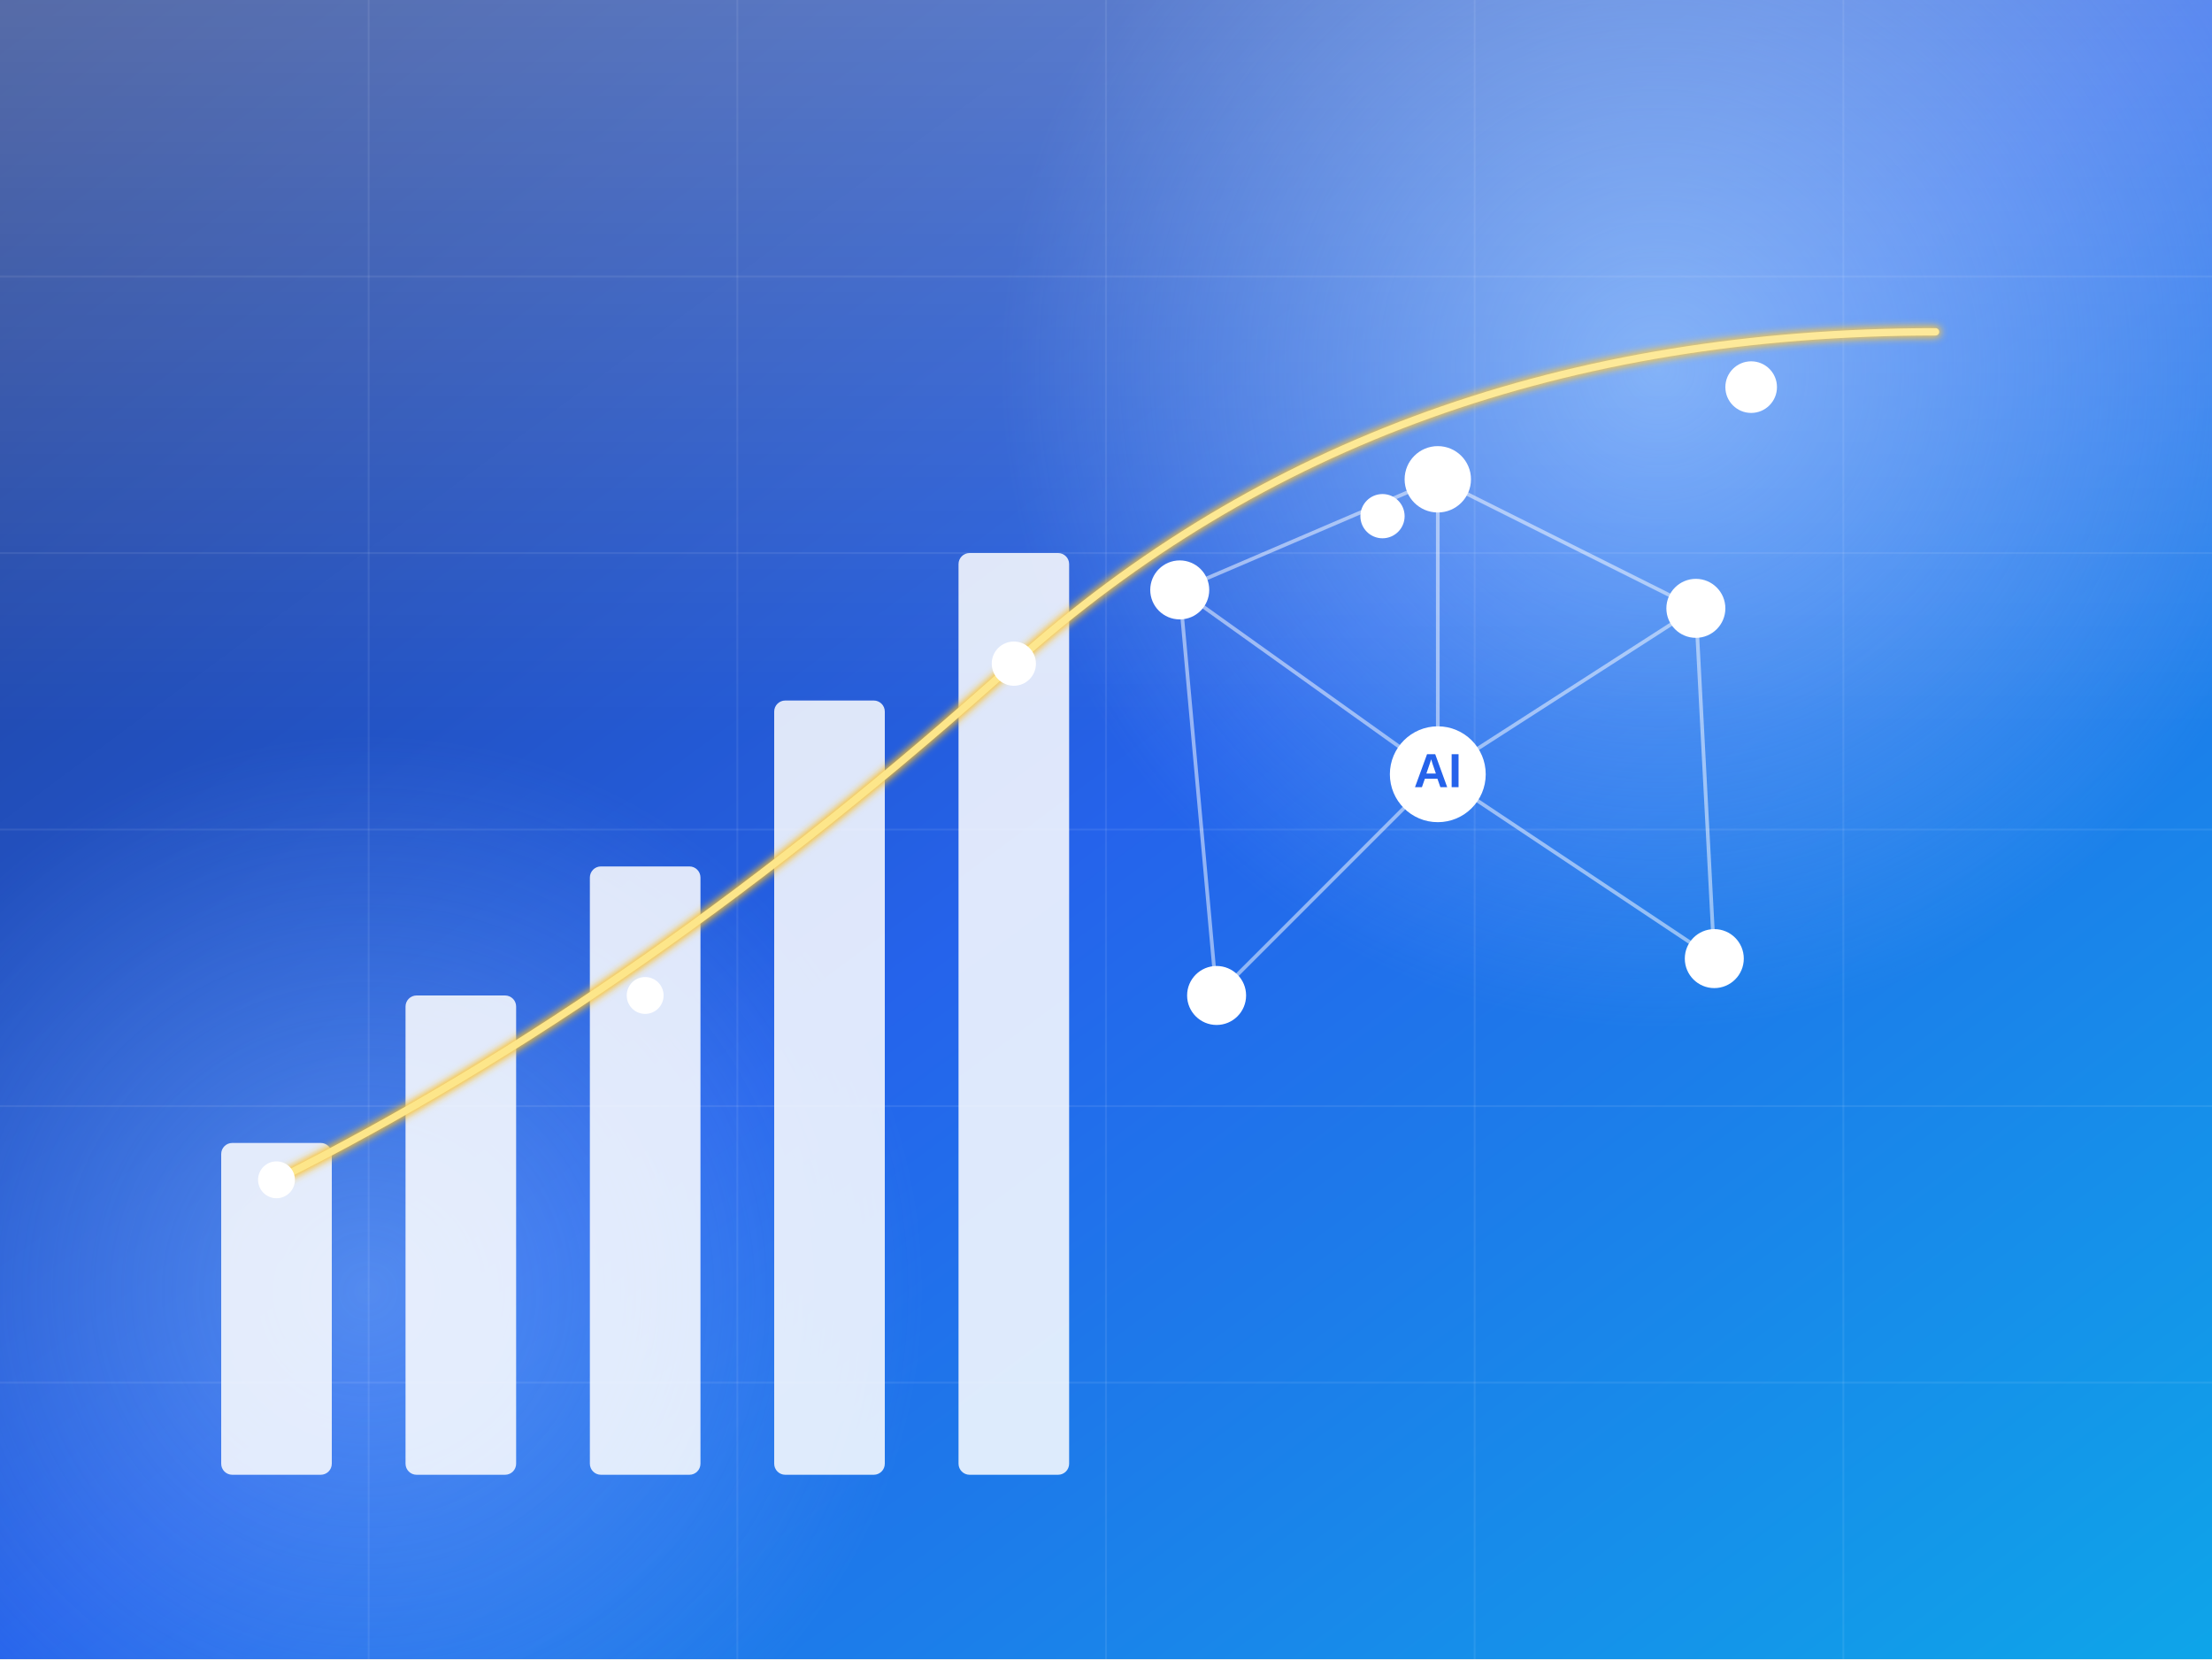
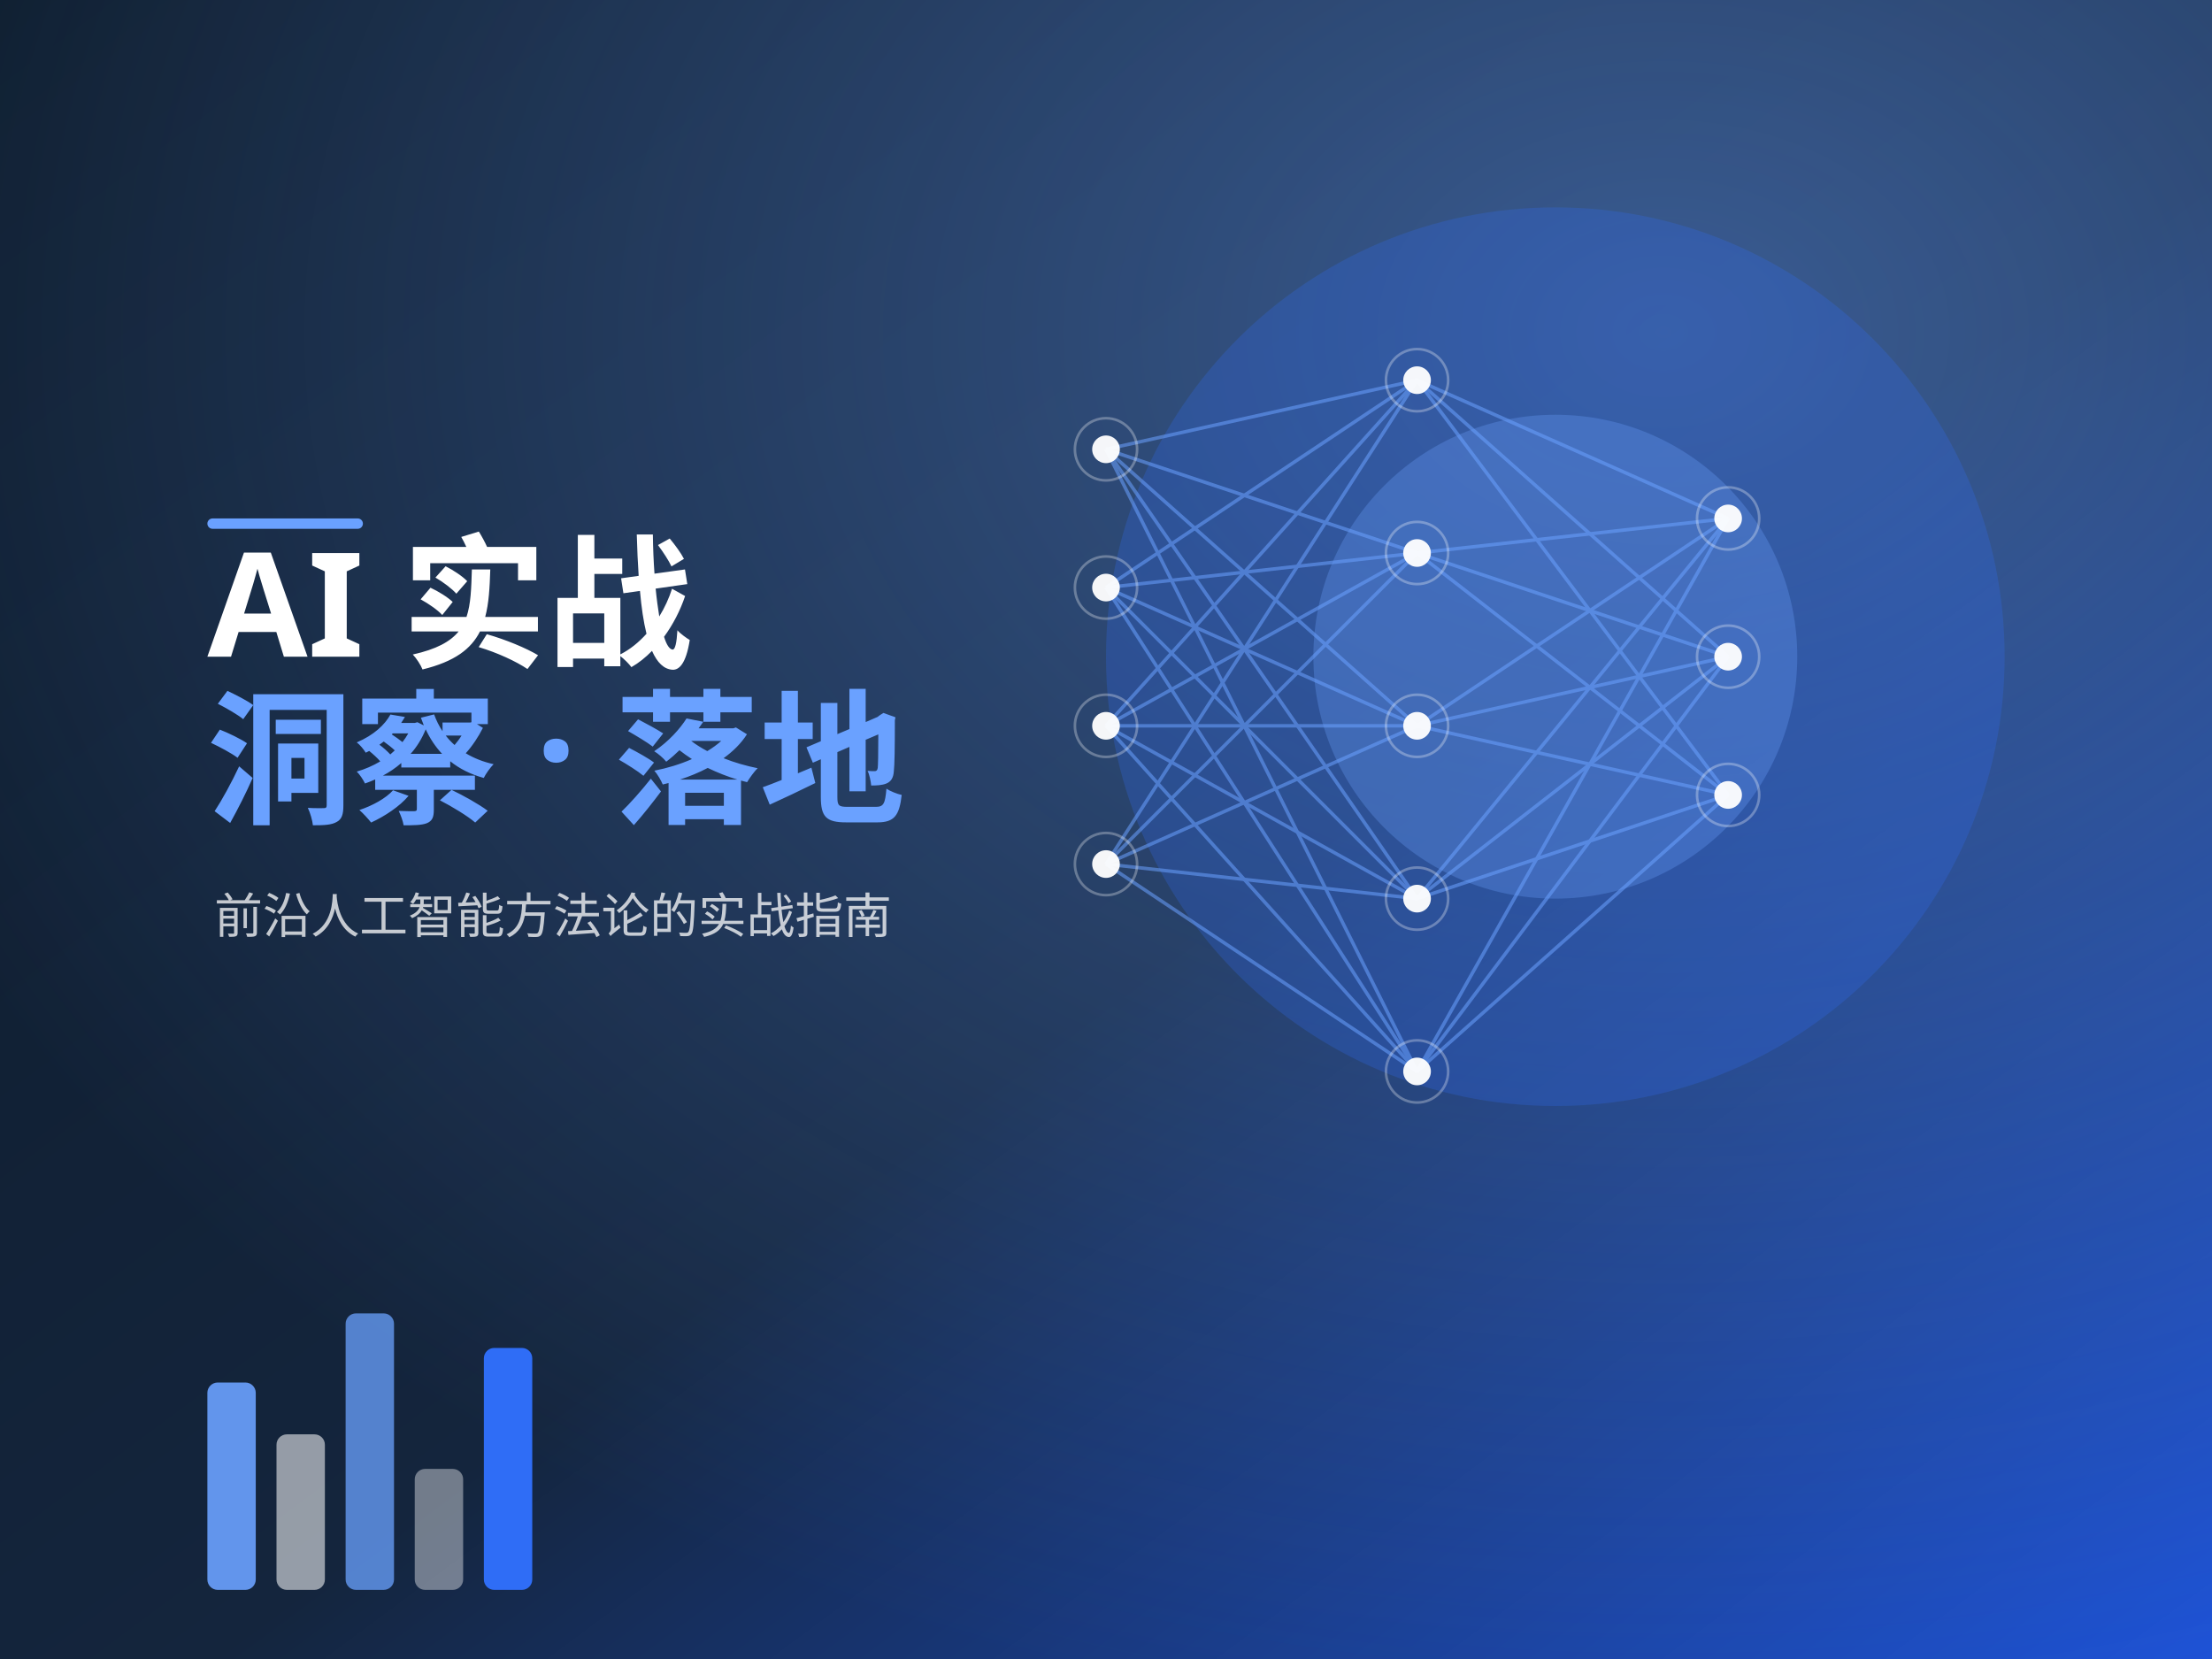
- <svg xmlns="http://www.w3.org/2000/svg" viewBox="0 0 1200 900" preserveAspectRatio="xMidYMid slice">
+ <svg xmlns="http://www.w3.org/2000/svg" viewBox="0 0 1280 960" preserveAspectRatio="xMidYMid slice" role="img" aria-label="AI 咨询实战教程">
  <defs>
-     <linearGradient id="bg" x1="0" y1="0" x2="1" y2="1">
-       <stop offset="0" stop-color="#1e3a8a" />
-       <stop offset="0.5" stop-color="#2563eb" />
-       <stop offset="1" stop-color="#0ea5e9" />
+     <linearGradient id="hg" x1="0" y1="0" x2="1" y2="1">
+       <stop offset="0" stop-color="#0d1b2a" />
+       <stop offset="0.55" stop-color="#14253d" />
+       <stop offset="1" stop-color="#1d52d6" />
    </linearGradient>
-     <linearGradient id="glow" x1="0" y1="0" x2="0" y2="1">
-       <stop offset="0" stop-color="#ffffff" stop-opacity="0.25" />
-       <stop offset="1" stop-color="#ffffff" stop-opacity="0" />
-     </linearGradient>
-     <radialGradient id="orb" cx="0.5" cy="0.5" r="0.5">
-       <stop offset="0" stop-color="#93c5fd" stop-opacity="0.7" />
-       <stop offset="1" stop-color="#93c5fd" stop-opacity="0" />
+     <radialGradient id="hr" cx="0.75" cy="0.2" r="0.85">
+       <stop offset="0" stop-color="#6aa1ff" stop-opacity="0.45" />
+       <stop offset="1" stop-color="#6aa1ff" stop-opacity="0" />
    </radialGradient>
-     <filter id="blur">
-       <feGaussianBlur stdDeviation="2" />
-     </filter>
  </defs>
-   <rect width="1200" height="900" fill="url(#bg)" />
-   <circle cx="900" cy="200" r="360" fill="url(#orb)" />
-   <circle cx="200" cy="700" r="300" fill="url(#orb)" opacity="0.6" />
-   <g stroke="#ffffff" stroke-opacity="0.08" stroke-width="1">
-     <line x1="0" y1="150" x2="1200" y2="150" />
-     <line x1="0" y1="300" x2="1200" y2="300" />
-     <line x1="0" y1="450" x2="1200" y2="450" />
-     <line x1="0" y1="600" x2="1200" y2="600" />
-     <line x1="0" y1="750" x2="1200" y2="750" />
-     <line x1="200" y1="0" x2="200" y2="900" />
-     <line x1="400" y1="0" x2="400" y2="900" />
-     <line x1="600" y1="0" x2="600" y2="900" />
-     <line x1="800" y1="0" x2="800" y2="900" />
-     <line x1="1000" y1="0" x2="1000" y2="900" />
+   <rect width="1280" height="960" fill="url(#hg)" />
+   <rect width="1280" height="960" fill="url(#hr)" />
+   <circle cx="900" cy="380" r="260" fill="#2f6df6" opacity="0.25" />
+   <circle cx="900" cy="380" r="140" fill="#6aa1ff" opacity="0.3" />
+   <g stroke="#6aa1ff" stroke-width="2" opacity="0.55" fill="none">
+     <line x1="640" y1="260" x2="820" y2="220" />
+     <line x1="640" y1="260" x2="820" y2="320" />
+     <line x1="640" y1="260" x2="820" y2="420" />
+     <line x1="640" y1="260" x2="820" y2="520" />
+     <line x1="640" y1="260" x2="820" y2="620" />
+     <line x1="640" y1="340" x2="820" y2="220" />
+     <line x1="640" y1="340" x2="820" y2="320" />
+     <line x1="640" y1="340" x2="820" y2="420" />
+     <line x1="640" y1="340" x2="820" y2="520" />
+     <line x1="640" y1="340" x2="820" y2="620" />
+     <line x1="640" y1="420" x2="820" y2="220" />
+     <line x1="640" y1="420" x2="820" y2="320" />
+     <line x1="640" y1="420" x2="820" y2="420" />
+     <line x1="640" y1="420" x2="820" y2="520" />
+     <line x1="640" y1="420" x2="820" y2="620" />
+     <line x1="640" y1="500" x2="820" y2="220" />
+     <line x1="640" y1="500" x2="820" y2="320" />
+     <line x1="640" y1="500" x2="820" y2="420" />
+     <line x1="640" y1="500" x2="820" y2="520" />
+     <line x1="640" y1="500" x2="820" y2="620" />
+     <line x1="820" y1="220" x2="1000" y2="300" />
+     <line x1="820" y1="220" x2="1000" y2="380" />
+     <line x1="820" y1="220" x2="1000" y2="460" />
+     <line x1="820" y1="320" x2="1000" y2="300" />
+     <line x1="820" y1="320" x2="1000" y2="380" />
+     <line x1="820" y1="320" x2="1000" y2="460" />
+     <line x1="820" y1="420" x2="1000" y2="300" />
+     <line x1="820" y1="420" x2="1000" y2="380" />
+     <line x1="820" y1="420" x2="1000" y2="460" />
+     <line x1="820" y1="520" x2="1000" y2="300" />
+     <line x1="820" y1="520" x2="1000" y2="380" />
+     <line x1="820" y1="520" x2="1000" y2="460" />
+     <line x1="820" y1="620" x2="1000" y2="300" />
+     <line x1="820" y1="620" x2="1000" y2="380" />
+     <line x1="820" y1="620" x2="1000" y2="460" />
  </g>
-   <g fill="#ffffff" fill-opacity="0.85">
-     <rect x="120" y="620" width="60" height="180" rx="6" />
-     <rect x="220" y="540" width="60" height="260" rx="6" />
-     <rect x="320" y="470" width="60" height="330" rx="6" />
-     <rect x="420" y="380" width="60" height="420" rx="6" />
-     <rect x="520" y="300" width="60" height="500" rx="6" />
+   <g fill="#ffffff">
+     <circle cx="640" cy="260" r="8" opacity="0.95" />
+     <circle cx="640" cy="260" r="18" fill="none" stroke="#ffffff" stroke-width="1.5" opacity="0.3" />
+     <circle cx="640" cy="340" r="8" opacity="0.95" />
+     <circle cx="640" cy="340" r="18" fill="none" stroke="#ffffff" stroke-width="1.5" opacity="0.3" />
+     <circle cx="640" cy="420" r="8" opacity="0.95" />
+     <circle cx="640" cy="420" r="18" fill="none" stroke="#ffffff" stroke-width="1.5" opacity="0.3" />
+     <circle cx="640" cy="500" r="8" opacity="0.95" />
+     <circle cx="640" cy="500" r="18" fill="none" stroke="#ffffff" stroke-width="1.5" opacity="0.3" />
+     <circle cx="820" cy="220" r="8" opacity="0.95" />
+     <circle cx="820" cy="220" r="18" fill="none" stroke="#ffffff" stroke-width="1.5" opacity="0.3" />
+     <circle cx="820" cy="320" r="8" opacity="0.95" />
+     <circle cx="820" cy="320" r="18" fill="none" stroke="#ffffff" stroke-width="1.5" opacity="0.3" />
+     <circle cx="820" cy="420" r="8" opacity="0.95" />
+     <circle cx="820" cy="420" r="18" fill="none" stroke="#ffffff" stroke-width="1.5" opacity="0.3" />
+     <circle cx="820" cy="520" r="8" opacity="0.95" />
+     <circle cx="820" cy="520" r="18" fill="none" stroke="#ffffff" stroke-width="1.5" opacity="0.3" />
+     <circle cx="820" cy="620" r="8" opacity="0.95" />
+     <circle cx="820" cy="620" r="18" fill="none" stroke="#ffffff" stroke-width="1.5" opacity="0.3" />
+     <circle cx="1000" cy="300" r="8" opacity="0.95" />
+     <circle cx="1000" cy="300" r="18" fill="none" stroke="#ffffff" stroke-width="1.5" opacity="0.3" />
+     <circle cx="1000" cy="380" r="8" opacity="0.95" />
+     <circle cx="1000" cy="380" r="18" fill="none" stroke="#ffffff" stroke-width="1.5" opacity="0.3" />
+     <circle cx="1000" cy="460" r="8" opacity="0.95" />
+     <circle cx="1000" cy="460" r="18" fill="none" stroke="#ffffff" stroke-width="1.5" opacity="0.3" />
  </g>
-   <path d="M 150 640 Q 350 540 550 360 T 1050 180" fill="none" stroke="#fbbf24" stroke-width="6" stroke-linecap="round" filter="url(#blur)" />
-   <path d="M 150 640 Q 350 540 550 360 T 1050 180" fill="none" stroke="#fde68a" stroke-width="4" stroke-linecap="round" />
-   <g fill="#ffffff">
-     <circle cx="150" cy="640" r="10" />
-     <circle cx="350" cy="540" r="10" />
-     <circle cx="550" cy="360" r="12" />
-     <circle cx="750" cy="280" r="12" />
-     <circle cx="950" cy="210" r="14" />
+   <g transform="translate(120,720)">
+     <rect x="0" y="80" width="28" height="120" rx="6" fill="#6aa1ff" opacity="0.9" />
+     <rect x="40" y="110" width="28" height="90" rx="6" fill="#ffffff" opacity="0.55" />
+     <rect x="80" y="40" width="28" height="160" rx="6" fill="#6aa1ff" opacity="0.75" />
+     <rect x="120" y="130" width="28" height="70" rx="6" fill="#ffffff" opacity="0.4" />
+     <rect x="160" y="60" width="28" height="140" rx="6" fill="#2f6df6" opacity="1" />
  </g>
-   <g transform="translate(780,420)">
-     <g stroke="#ffffff" stroke-opacity="0.5" stroke-width="2" fill="none">
-       <line x1="0" y1="0" x2="-140" y2="-100" />
-       <line x1="0" y1="0" x2="140" y2="-90" />
-       <line x1="0" y1="0" x2="-120" y2="120" />
-       <line x1="0" y1="0" x2="150" y2="100" />
-       <line x1="0" y1="0" x2="0" y2="-160" />
-       <line x1="-140" y1="-100" x2="0" y2="-160" />
-       <line x1="140" y1="-90" x2="0" y2="-160" />
-       <line x1="-140" y1="-100" x2="-120" y2="120" />
-       <line x1="140" y1="-90" x2="150" y2="100" />
-     </g>
-     <g fill="#ffffff">
-       <circle cx="0" cy="0" r="26" />
-       <circle cx="-140" cy="-100" r="16" />
-       <circle cx="140" cy="-90" r="16" />
-       <circle cx="-120" cy="120" r="16" />
-       <circle cx="150" cy="100" r="16" />
-       <circle cx="0" cy="-160" r="18" />
-     </g>
-     <text x="0" y="7" text-anchor="middle" font-family="Arial,sans-serif" font-size="26" font-weight="bold" fill="#2563eb">AI</text>
+   <g>
+     <rect x="120" y="300" width="90" height="6" rx="3" fill="#6aa1ff" />
+     <text x="120" y="380" font-family="'PingFang SC','Microsoft YaHei',sans-serif" font-size="84" font-weight="800" fill="#ffffff">AI 实战</text>
+     <text x="120" y="470" font-family="'PingFang SC','Microsoft YaHei',sans-serif" font-size="84" font-weight="800" fill="#6aa1ff">洞察 · 落地</text>
+     <text x="124" y="540" font-family="'PingFang SC',sans-serif" font-size="28" font-weight="500" fill="#ffffff" opacity="0.75">前沿人工智能方法论的实战指南</text>
  </g>
-   <rect width="1200" height="400" fill="url(#glow)" />
</svg>
